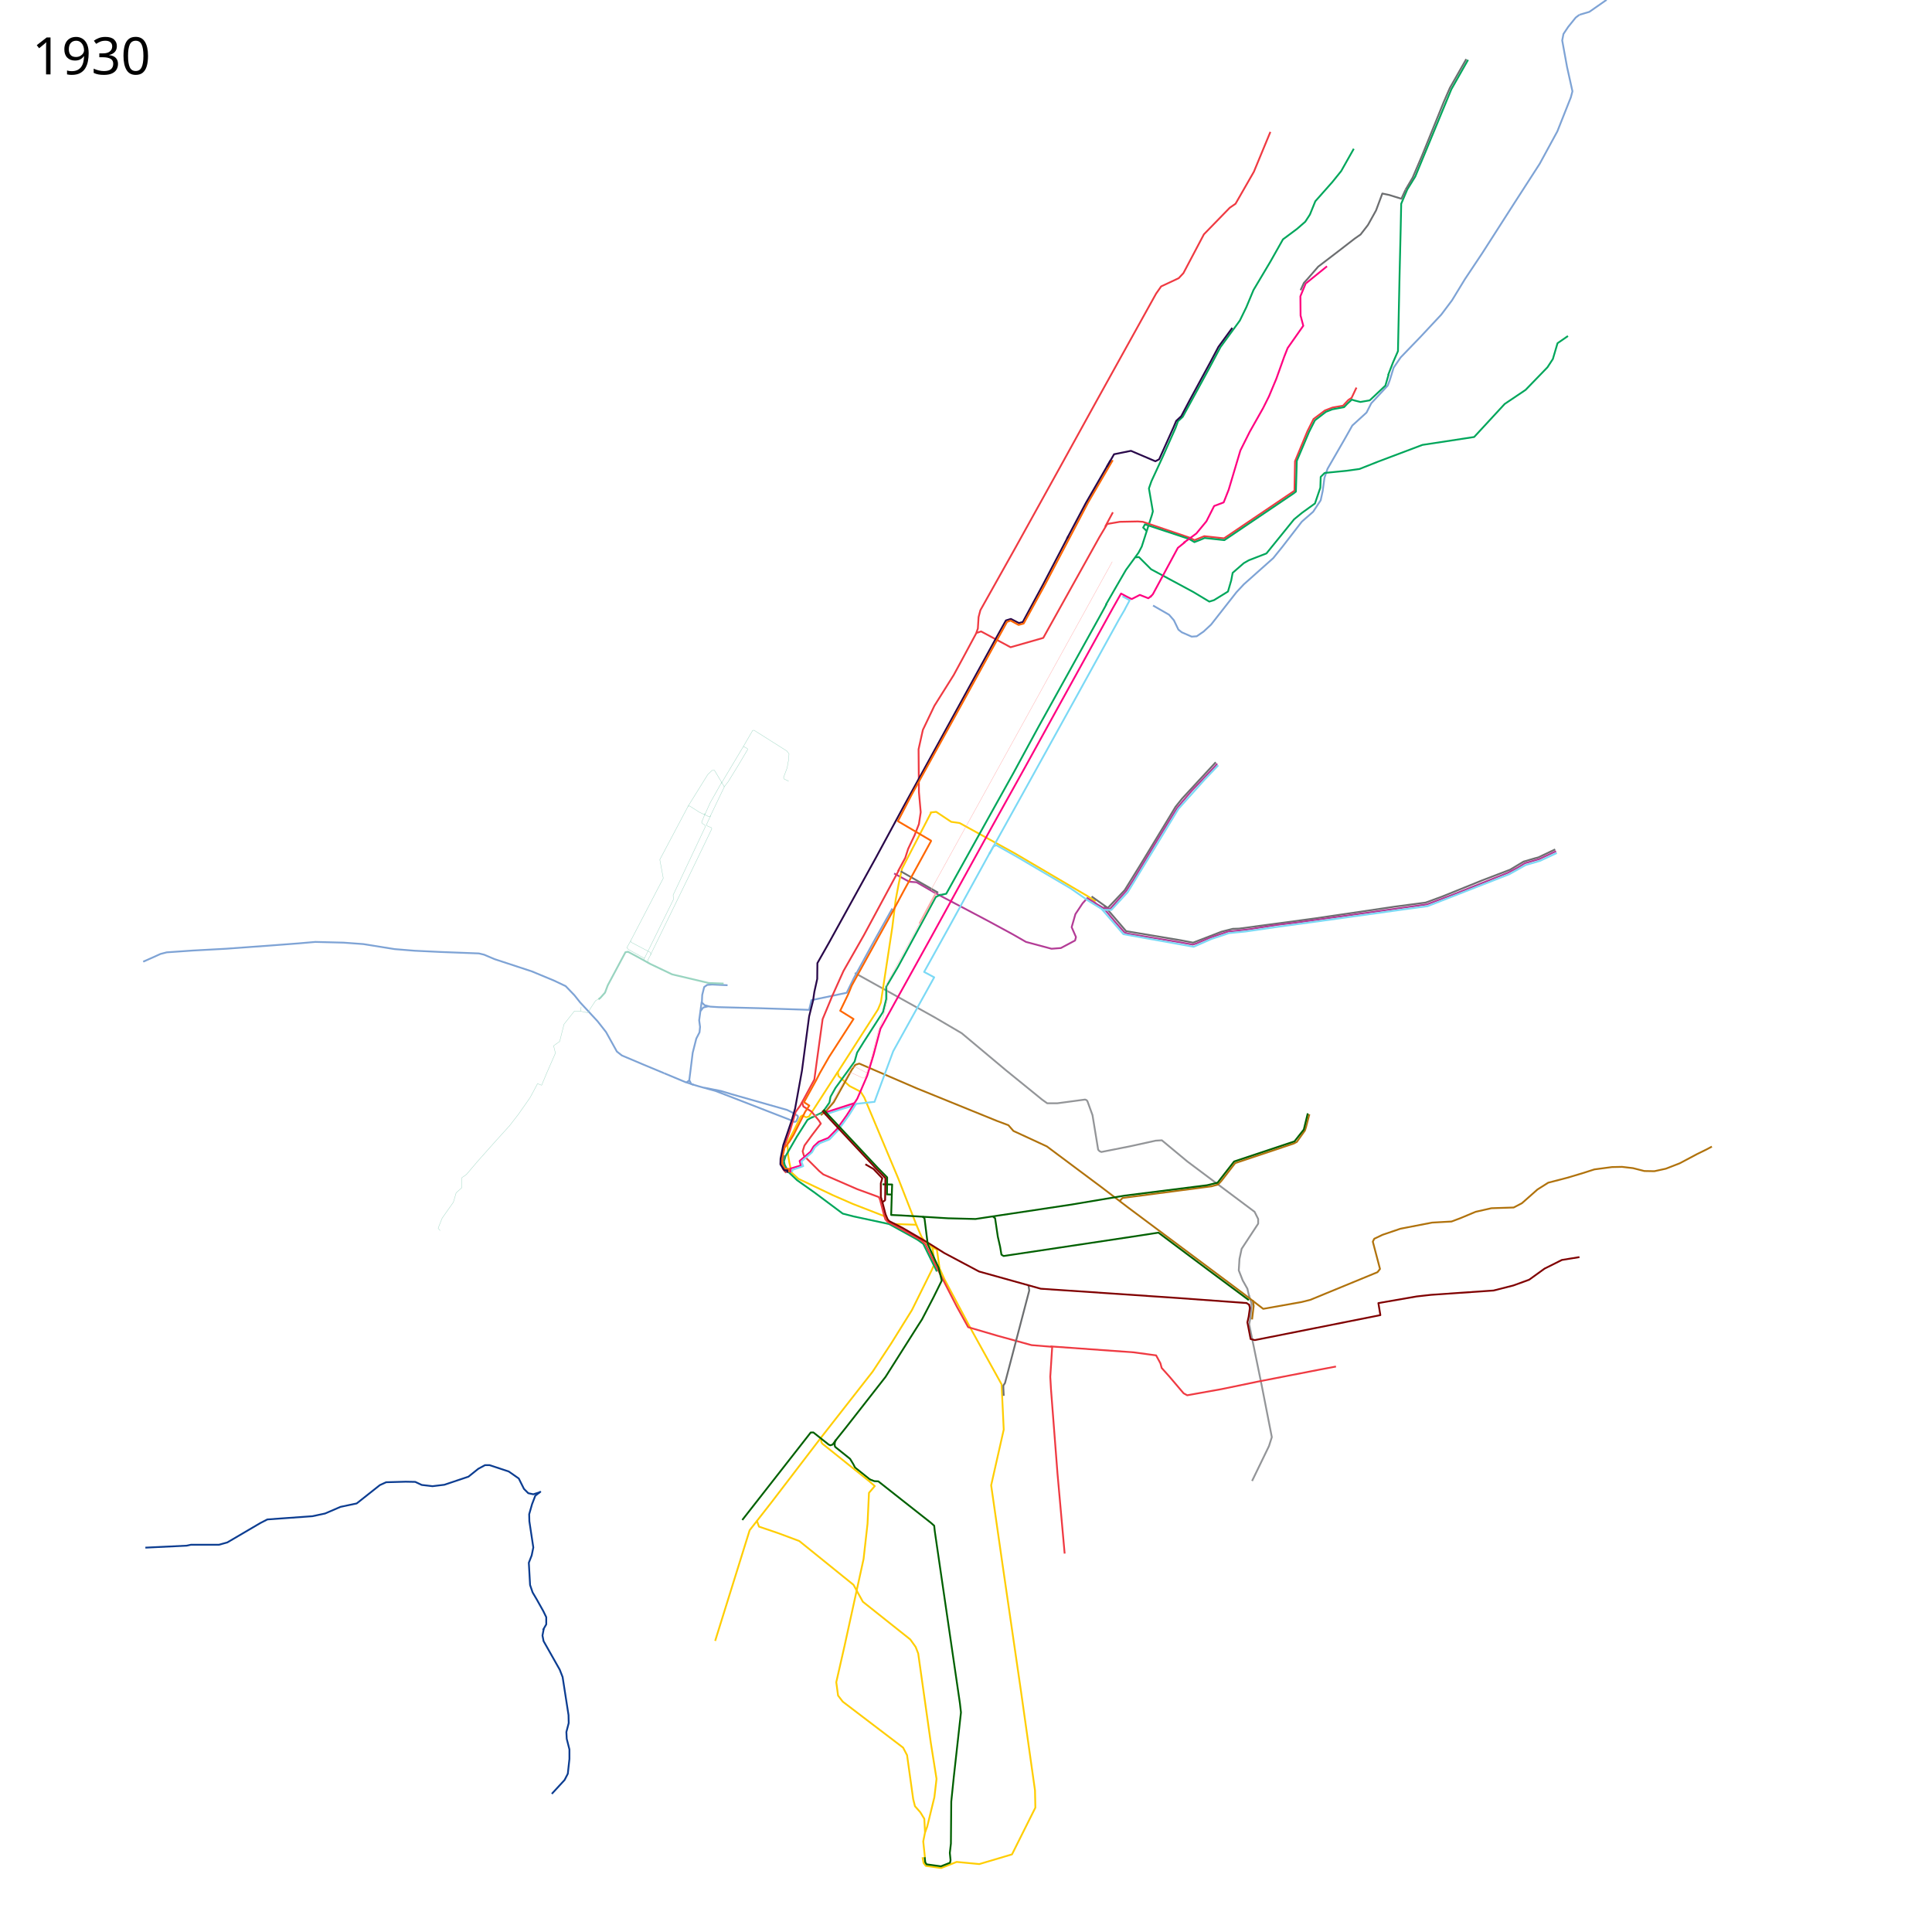
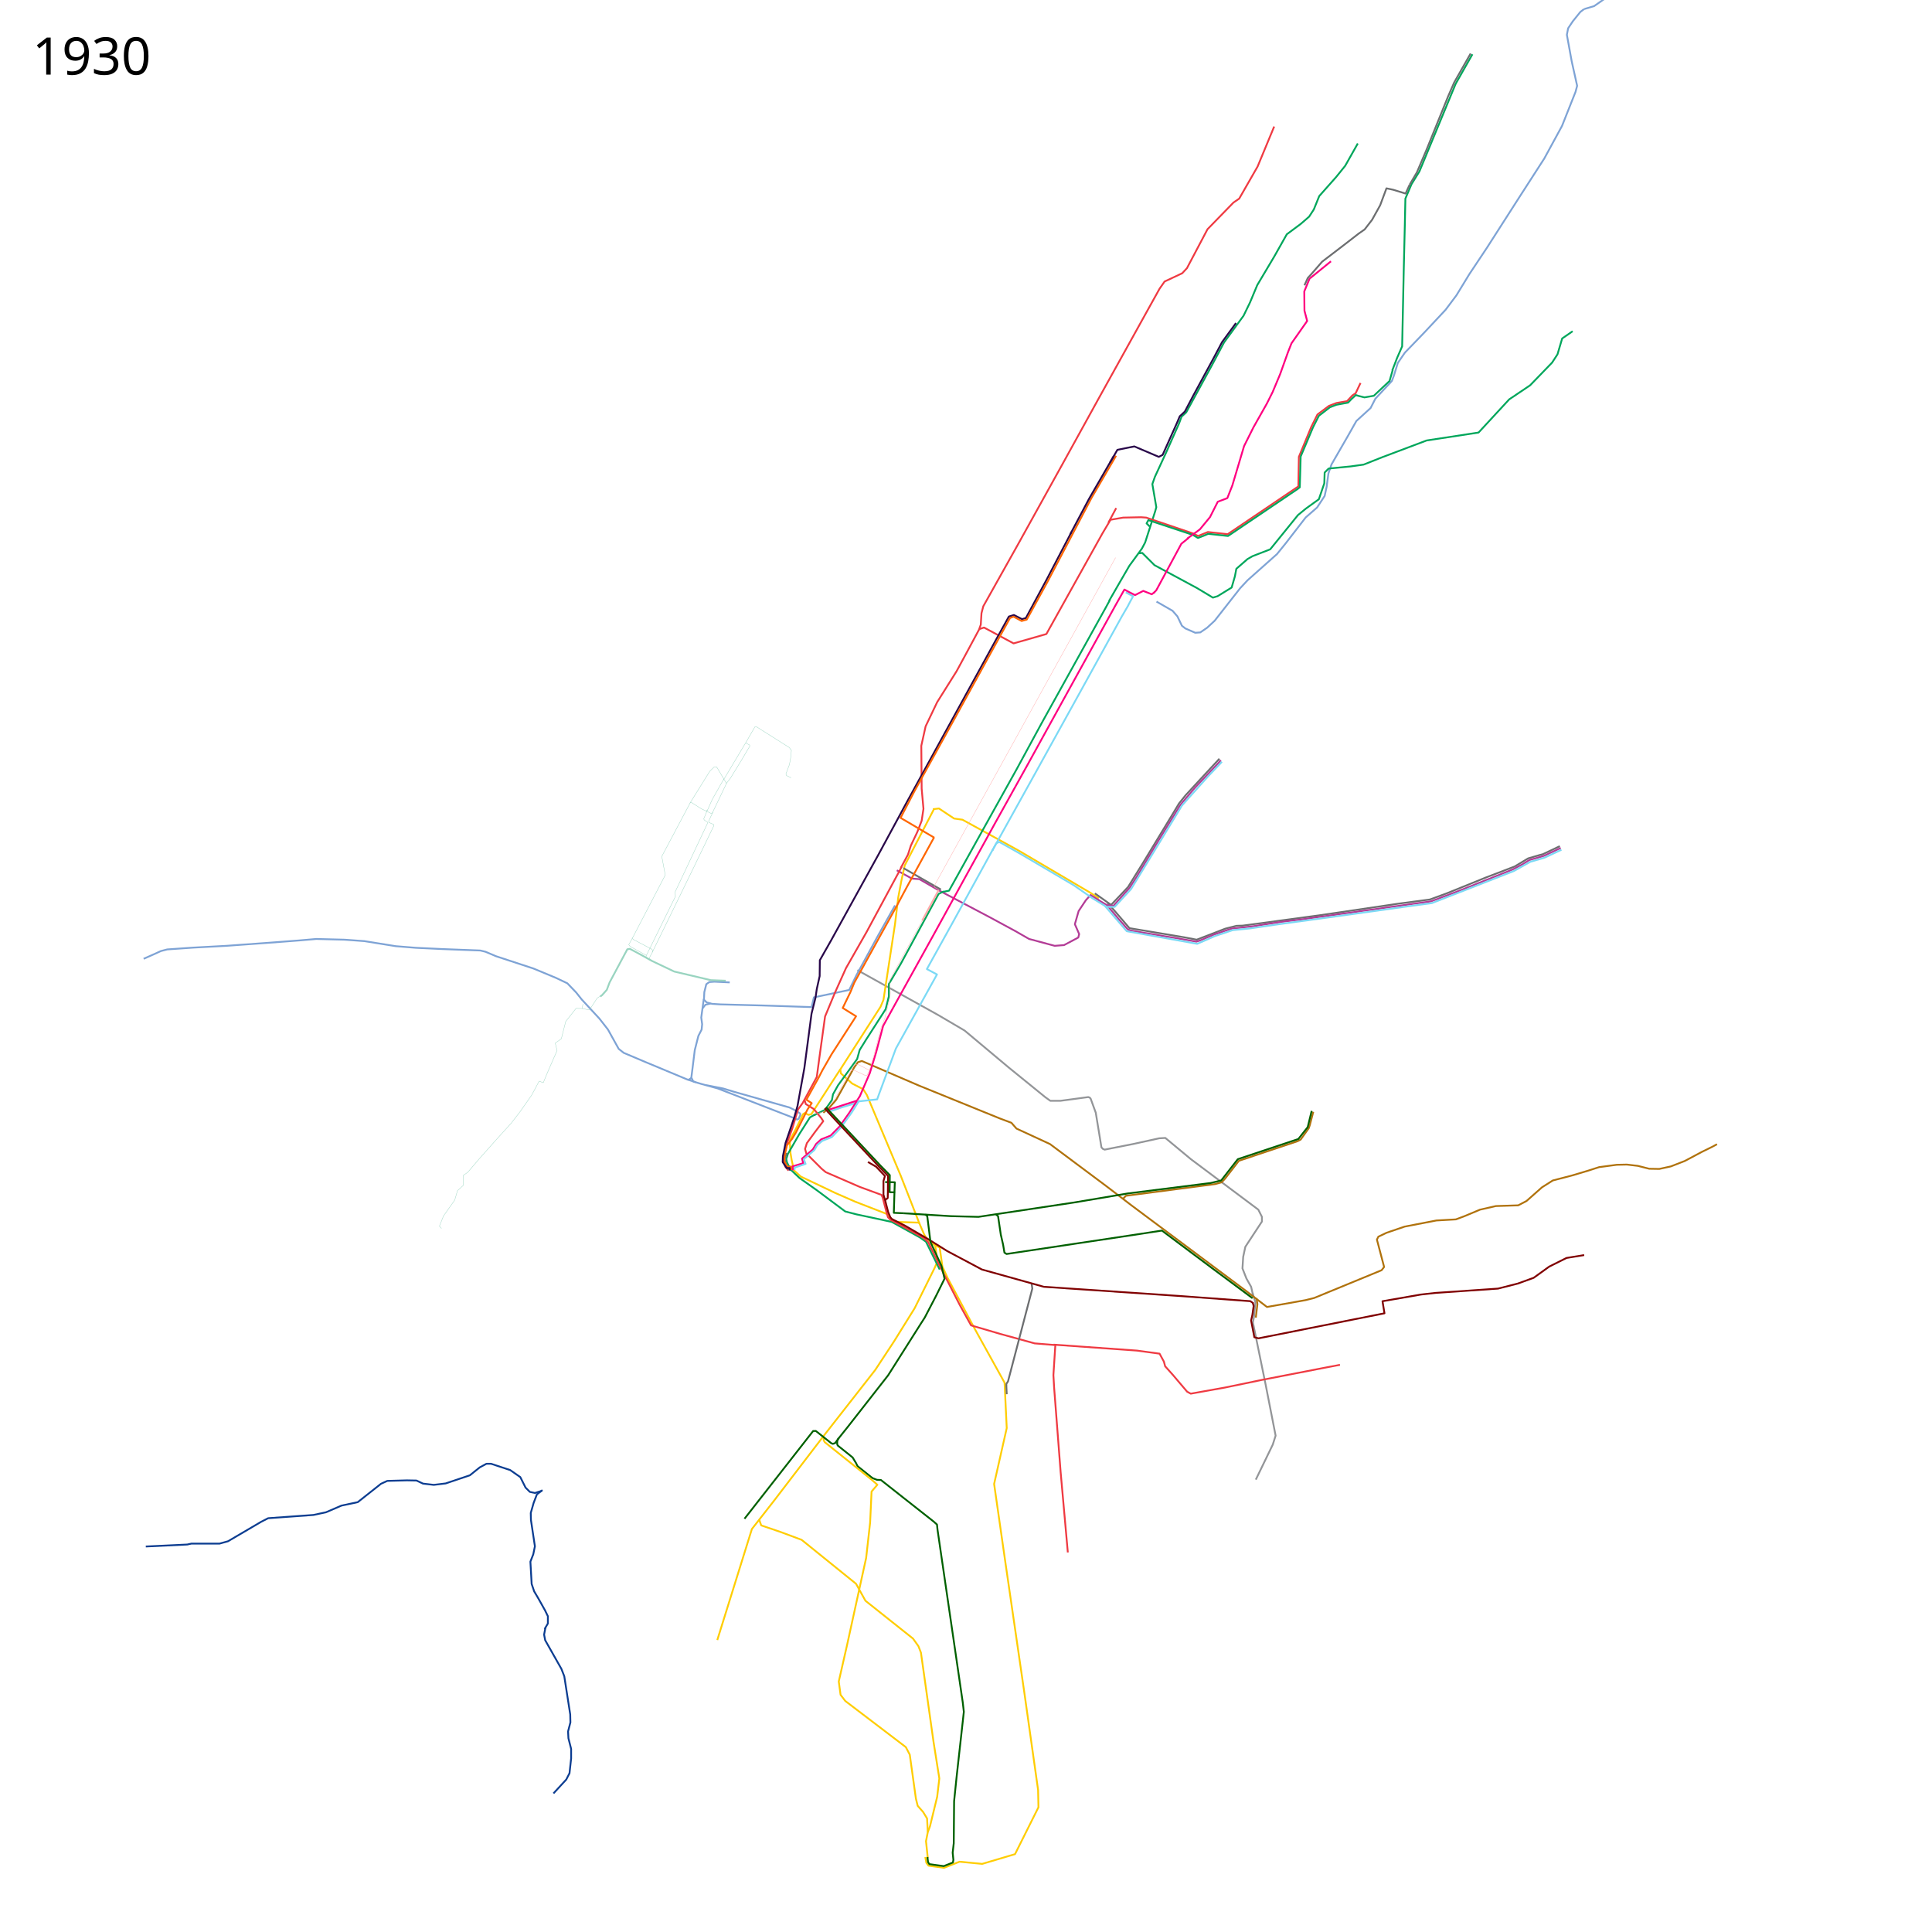
- <svg xmlns="http://www.w3.org/2000/svg" height="5376" width="5376">
+ <svg xmlns="http://www.w3.org/2000/svg" viewBox="0 16 5360 5360" height="5360" width="5360">
  <path d="M2550.06 3408.707L2564 3441l5.4 8.4 14.6 15 10.42 6.538L2601 3515" fill="none" stroke="#ffcd02" stroke-width="5" stroke-linejoin="round" />
  <path d="M2378.717 2707.509L2601 2831l75 44 123 103 101 82 14 10h28l77.31-10.37 4.187 1.635 2.436 3.05L3040 3103l11 67 4.713 29.066 3.804 4.159 5.113 2.267L3143 3190l73-16 17-1 71 59 187 140 10 20v13l-46 70-6 28-2 32 11 28 13 23 5 22" fill="none" stroke="#939598" stroke-width="5" stroke-linejoin="round" />
  <path d="M2588 2261l17-2 41.923 27.876 23.299 3.271 154.81 85.075L3027 2494l21.5 14" fill="none" stroke="#ffcd02" stroke-width="5" stroke-linejoin="round" />
  <path d="M3208.5 1685l44.5 25.5 13.5 15.5 12.5 26 9.5 7.5 27.5 12 14-1 19-13 21-19.5 70.5-90 20.5-22 82-73 25-31 54.5-70.5 31.5-27.5 21-32 5.5-25.5 5-37 8.5-25 47-81.5 22-39 39.5-36 13.229-25.881L3861.5 1073l5.5-14.5 11-35.5 19.5-28.5 55-57 58-62 30-40 36-59 48-72 91-142 69-107 49-90L4371 271l4.5-17-15-67.5-13.5-74 3.5-18 13-19.5 21-26 10.5-8M4395.5 41l27-8 48-33.5" fill="none" stroke="#7ea3d5" stroke-width="5" stroke-linejoin="round" />
  <path d="M3037.5 2494.5l45 32 47-49.5 41.5-67 83.5-137.5 16.5-27.5 18.5-23 42.5-46 51-55" fill="none" stroke="#6c6e70" stroke-width="5" stroke-linejoin="round" />
  <path d="M2488 2430.5l42 23 20.5 1.5 52 30 24.5 13 118.5 62.5 72 39 37.5 21.5 71 19 26-2 39.5-21 2.5-9.5-12-27.5 10.5-36.5 20-30 13-14.5 25 15.5" fill="none" stroke="#b33c96" stroke-width="5" stroke-linejoin="round" />
  <path d="M2591 2261l-81 156-9 41-9 48-9 74-32 210-8 19-45 70-68 106" fill="none" stroke="#ffcd02" stroke-width="5" stroke-linejoin="round" />
  <path d="M2331 2983l-80 124-8 2-10.239-5.06-4.51 2.812L2208 3148l-17 32 2 34.5 3.5 20.5 6.127 27.776 18.94 17.343L2318 3326l55 24 90 35 11 16 14 5 62 2" fill="none" stroke="#ffcd02" stroke-width="5" stroke-linejoin="round" />
  <path d="M2331 2982l2 12 31 28 31 16 10 16 94 224 52 133M2601 3515l-8 18.5-55.5 112-57.5 92.5-52 79-144 184-137 179-61 78-96 308" fill="none" stroke="#ffcd02" stroke-width="5" stroke-linejoin="round" />
  <path d="M2106 4231c1 4 6 17 6 17l53 18 59 22 151 122 26 47 132 105 15 21 7 18 35 248 16 101-6 51-20 82-6 16-5 25 5 47" fill="none" stroke="#ffcd02" stroke-width="5" stroke-linejoin="round" />
  <path d="M3475 3603l8 26-4 40-3 16 35 171 28 143-8 25-47 97" fill="none" stroke="#939598" stroke-width="5" stroke-linejoin="round" />
  <path d="M2618 2489l-14 7-105 194-33 56v34l-9 36-54 84-18 29-7 25-53 73-14 25-3 16-19 27-31 15" fill="none" stroke="#00a65b" stroke-width="5" stroke-linejoin="round" />
  <path d="M2483 2528l-47.588 84.725L2376 2721.5l-20 41-98 20.5-6.5 27-136.5-4.5-116-3-23.5-1.5-15-4-7.5-7.5 1-21 5.5-22 8.5-6 14-1 42.5 2" fill="none" stroke="#7ea3d5" stroke-width="5" stroke-linejoin="round" />
  <path d="M2263 3107l-16 9-29.5 46.5-31.5 54.5-4.572 14.478 1.897 9.398 10.631 20.472 24.083 22.77L2266 3318l79 59 31 8 98 21 78 43 17 12 38 77M3077 1683l27-47 29-50 35-48 9-17 28-87 3-11-11-64 7-20 31-67 36-81 7-19 13-12 72-132 33-62 54-74 18-37 20-48 47-79 35-62 39-29 23-20 13-20 15-37 47-53 25-31 35-62M3160 1551l9-1 34 34 117 63 45 27 13-4 39-24 9-31 4-21 31-27 14-8 49-19 77-95 22-18 36-26 15-44 1-30 11-11 61-6 36-5 53-21 122-46 144-22 85-92 58-39 61-63 15-23 13-44 29-20" fill="none" stroke="#00a65b" stroke-width="5" stroke-linejoin="round" />
  <path d="M2499 2424l20-37 8-25 18-38 12-31 5-33-5-56-1-119 12-54 32-67 54-86 26-48 36-67 5-14 2-32 5-19 97-173 123-222 102-185 127-229 20-36 20-36 14-20 49-23 13-14 57-108 72-74 16-11 51-89 46-111" fill="none" stroke="#ef3a42" stroke-width="5" stroke-linejoin="round" />
  <path d="M1952.5 2787.5l-7 51.5 2.5 18.5-1.5 15-9 17.5-10 39.5-6.5 52.5-3 23.5 5.463 11.013L1945 3023l45.873 12.612 191.239 74.149 11.618 4.507 9.156 3.87 8.447 3.89 4.128-1.728 5.053-11.074-.734-4.09-7.713-5.076-10.372-5.968-11.426-5.525L2036.687 3045l-30.09-9.09-47.642-9.403" fill="none" stroke="#7ea3d5" stroke-width="5" stroke-linejoin="round" />
  <path d="M2502 2420l-98 182-57 100-31 69-27 65-16 116-7 52-39 72-13 18-16 53-13 36-12.5 49 6 20.5 9 11" fill="none" stroke="#ef3a42" stroke-width="5" stroke-linejoin="round" />
  <path d="M2231.5 3066l4 13 22.5 14 20.5 25 5.5 8.5-24 31.5-21.5 29.5-5 16 3.5 12.5 42.5 42.5 11.5 9.5 94.5 41 60 22 3 6.5 11 42 4 13.5 6.5 7 36 19 57 32 12 11 35.5 73" fill="none" stroke="#ef3a42" stroke-width="5" stroke-linejoin="round" />
  <path d="M2593.456 3470.76l13.553 6.33 7.491 52.41 14.5 32 76 142.5 82 148 6 126-35 155 31 216 52 357 39 276 1 48-65 130-91 27-63-6-43 17-43-6-6-8-3-16" fill="none" stroke="#ffcd02" stroke-width="5" stroke-linejoin="round" />
  <path d="M2609 3531.5l53.5 104.5 31.5 57 82 24 94.5 26 55.5 4.5" fill="none" stroke="#ef3a42" stroke-width="5" stroke-linejoin="round" />
  <path d="M2923 3746.5l231.5 16.5 62.5 8.5 12 22 3.5 13 21.5 24 39.5 46.5 10 5.5 95-17 101.5-21 170-33 47.5-9" fill="none" stroke="#ef3a42" stroke-width="5" stroke-linejoin="round" />
  <path d="M2928 3745.5l-5.5 85.5 2 35 18 233.5 20 223.5" fill="none" stroke="#ef3a42" stroke-width="5" stroke-linejoin="round" />
  <path d="M2610.5 2484l-104-59.5" fill="none" stroke="#6c6e70" stroke-width="5" stroke-linejoin="round" />
  <path d="M2284 3103l16-13 20-23 50-90 10-14 11-3.5 159 68.5 224 91 32 12 14 16 93 43 154 115 72 55 320 239 56 43 107-19 24-6 187-77 7-9-20-76 4-8 23-11 50-17 88-17 54-3 24-9 43-18 44-10 62-2 23-12 43-38 30-19 31-8 22.992-6.03L4407 3263.5l29.5-9.5 49-6.5 28.005-.59 30.495 3.59 31.5 8 28 .5 32-7 38.5-15 48-25.5 27.5-13.5 14-7.5" fill="none" stroke="#b0720c" stroke-width="5" stroke-linejoin="round" />
  <path d="M2189 3261.5l-7.5-12.5-2.458-8.528-2.069-8.867 5.75-16.928" fill="none" stroke="#6c6e70" stroke-width="5" stroke-linejoin="round" />
  <path d="M2420 4116.5l13 5 11 .5 64 50.5 82.5 65 9 8 1.5 14.5 70 479 3 26-20 180-7 68-1 117-3 26 2 20-1.375 7.25-25.375 10-39.875-5.5-3.75-5.75-1.625-14" fill="none" stroke="#006000" stroke-width="5" stroke-linejoin="round" />
  <path d="M3096.703 1425.609L3075 1466" fill="none" stroke="#ef3a42" stroke-width="5" stroke-linejoin="round" />
  <path d="M2862 3577l2 14-67.5 257.5-4.592 6.85.092 7.65 1 21" fill="none" stroke="#6c6e70" stroke-width="5" stroke-linejoin="round" />
  <path d="M2718 1761l12-4 82 44 91-26 156-280 22-37 35-6 50-1 14 1 130 44 14 7 27-11 55 6 196-132.5 1.5-82 34.5-83.5 17-34 32-24 21-8 29-5 15-16 9-6 13.5-28.5" fill="none" stroke="#ef3a42" stroke-width="5" stroke-linejoin="round" />
  <path d="M3862.5 1044l13.5-35 14-32 4.5-214 3-125 1.5-71 17-40 22-35.5 100.5-243 46.5-82" fill="none" stroke="#00a65b" stroke-width="5" stroke-linejoin="round" />
  <path d="M3634.5 788l58-47" fill="none" stroke="#ff0080" stroke-width="5" stroke-linejoin="round" />
  <path d="M2386 3070l-18.5 8.5-33 10-40 13.5" fill="none" stroke="#7bd9f5" stroke-width="5" stroke-linejoin="round" />
  <path d="M2377.5 3070l-21.5 33.5-27 38-24.5 25-26.5 10.5-14 13-9 15-30 25.5 3.5 12.5-30 9 1.5 11" fill="none" stroke="#ff0080" stroke-width="5" stroke-linejoin="round" />
  <path d="M3115.5 3342l8-8.5 248-32.5 18-5 10-11 37.5-48.5 163-54.5 8.5-4.5 22.5-31.5 3-9 9.5-36.5" fill="none" stroke="#b0720c" stroke-width="5" stroke-linejoin="round" />
  <path d="M3072.5 2520.5l22 25 39 45.5 152.5 25.5 34 6.5 79-30.5 31.5-8 17-.5 212-28.5L3880 2523l87-11.5 46.5-17 110-44.5 78.5-30 37.5-22.5 32.5-9.5 8-2 47.5-22.5" fill="none" stroke="#6c6e70" stroke-width="5" stroke-linejoin="round" />
  <path d="M3046.5 2512.5l24.5 14.5 31 37 26.5 30 8 3.5 38 6.5 114.5 19 30 5.5 9.5-3 39-16.5 50-17 22-2 38-4.5 77-12 50.5-6 286.5-40 79-11 72-27 153.5-61 27.5-14.5 19.5-12 40-11.5 47-22" fill="none" stroke="#b33c96" stroke-width="5" stroke-linejoin="round" />
  <path d="M2618 2490l15-3 119-214 68-122 70-129 177-319 12-22" fill="none" stroke="#00a65b" stroke-width="5" stroke-linejoin="round" />
  <path d="M3072.5 2527l16.5 2 44.5-49.5 18.5-28.5 62-103 61-99.5 40.5-47.5 65.5-69 6-7" fill="none" stroke="#b33c96" stroke-width="5" stroke-linejoin="round" />
  <path d="M3486 3617.5l2.5 16.5-4.5 37.5" fill="none" stroke="#b0720c" stroke-width="5" stroke-linejoin="round" />
  <path d="M2754 2373.5l-111.5 203-71 128 28 15-114 205.5-47 127-5 14-50.5 5.5M2382 3072l-19.5 31-29.5 41-25 26.5-26.5 10.5-14 11.5-8 14-29.5 25.5 5 13-30.5 10.5v6" fill="none" stroke="#7bd9f5" stroke-width="5" stroke-linejoin="round" />
  <path d="M3190 1477l-9-9 5-9 123.5 41 14 8.5 15.5-6 13-5.5 55 6 57-38.5 135.5-91.5 6.5-5 2.5-85.5 34.21-80.906L3659 1169.5l30.5-23.5 18-7 32.5-6 9-9.5 12.5-11.5 8 2.5 16 4 26-4.5 43.5-41 9-31" fill="none" stroke="#00a65b" stroke-width="5" stroke-linejoin="round" />
  <path d="M2377.5 3069.5l-84 27" fill="none" stroke="#ff0080" stroke-width="5" stroke-linejoin="round" />
  <path d="M3066 2530l60 69.5 195.5 35 49-21.5 49.5-16.5 46-4.5 82.5-12 178.5-24.5 168-23.5 77.5-10.5 227.5-89 45.5-25.5 39.5-11.5 47-22" fill="none" stroke="#7bd9f5" stroke-width="5" stroke-linejoin="round" />
  <path d="M3390 2129.5l-38.5 40.5-56.5 63-16 18-55.5 91.5-85.5 140-45.5 49.5H3068" fill="none" stroke="#7bd9f5" stroke-width="5" stroke-linejoin="round" />
  <path d="M2195.5 3262l-.5-9.5h-11l-8-14.5.5-15 6.5-29 14.162-17.974 11.088-18.276 21.75-43 10.25-20.75 11.75-17.5-14.75-9.5 33.75-61 10.5-20.5 25.5-44.5 68-105.5-37-23 22-45.5 10-24.5 74.5-135 41.029-73.949 28.971-54.051 77-140.5" fill="none" stroke="#f60" stroke-width="5" stroke-linejoin="round" />
  <path d="M3131.05 1694.056L3113 1725l-120.5 218.5L2860 2183l-91 164-16 29M3123.272 1659.443l20.242 10.758-13.824 25.704" fill="none" stroke="#7bd9f5" stroke-width="5" stroke-linejoin="round" />
  <path d="M3298 1508l-20.5 16.5-69.5 129-7.5 8" fill="none" stroke="#ff0080" stroke-width="5" stroke-linejoin="round" />
  <path d="M2377.5 3069.5l8.076-12.467L2413 2993.5l17.5-57.5 19.5-73.5 40.5-73.5 99-178.5 91-165.5 80-145 91.5-164.5 100-181.5 143.5-260 23.983-42.398 14.99 8.06 14.597 7.3 22.651-11.578 23.658 9.312 8.557-6.544" fill="none" stroke="#ff0080" stroke-width="5" stroke-linejoin="round" />
  <path d="M2191 3263.5v-7h-8.5l-11-16.5.5-16 7.5-37.5 12-35 12-35.5 9-31.5 19-105 20-151.5 11-44 3.5-24 8-36 .5-44 31.5-55.5 130.5-236.5 79-146 251-457 32.458-58.541 13.99-4.247 22.357 11.449 10.726-2.912 57.13-105.715 69.868-133.604" fill="none" stroke="#29084a" stroke-width="5" stroke-linejoin="round" />
-   <text style="-inkscape-font-specification:Sans" y="206.961" x="89.453" font-size="144px" font-weight="400" font-family="Sans">
-     <tspan y="206.961" x="89.453">1930</tspan>
+   <text style="-inkscape-font-specification:Sans" y="222.961" x="89.453" font-size="144px" font-weight="400" font-family="Sans">
+     <tspan y="222.961" x="89.453">1930</tspan>
  </text>
  <path d="M3911 528l20-34 26-61 60.5-149.5 17-39 45.5-80" fill="none" stroke="#6c6e70" stroke-width="5" stroke-linejoin="round" />
  <path d="M3293.5 1510.5l35.5-26 28-34 21.5-42.5 26.5-10 14-35.5 32.5-109 26-52 37-65.5 16.5-33 20.5-49 22-61.5 9.5-24 43.5-62-7.5-28.5-.5-53.5 15.502-37.592" fill="none" stroke="#ff0080" stroke-width="5" stroke-linejoin="round" />
  <path d="M3619 807.5l9.326-20.434L3638.5 776l29.5-34 59.5-45.5 42-32.5 16.5-11.5 20.5-26.5 22.5-40.5 17.5-47 19 4 34 10.5 11.5-25" fill="none" stroke="#6c6e70" stroke-width="5" stroke-linejoin="round" />
  <path d="M2592 2340l-93.5-55 38.5-74 117.5-212.5 147.61-267.94 9.892-3.788 22.228 12.086 14.298-3.838 57.91-105.554 121.323-231.264 68.613-117.808" fill="none" stroke="#f60" stroke-width="5" stroke-linejoin="round" />
  <path d="M2603.25 2486.5l.5-2.25L2593 2478l-1.25-4L3095 1563" fill="none" stroke="#faa" stroke-width="1px" stroke-linejoin="round" />
  <path d="M2753 2375.5l11-20 8.322-3.648 57.141 32.1L2979.007 2472l50.993 35.5 37.5 23" fill="none" stroke="#7bd9f5" stroke-width="5" stroke-linejoin="round" />
  <text style="-inkscape-font-specification:Sans" y="5273.961" x="89.453" font-size="144px" font-weight="400" font-family="Sans" />
  <path d="M1971.5 2800l-14.5 3.5-7.5 9.5M1906 3010.5l24 8M1918 3006.5l-8.251 5.602-61.767-25.757" fill="none" stroke="#7ea3d5" stroke-width="5" stroke-linejoin="round" />
  <path d="M1505 4150l-15.5 12-9 23.5-8 28 .5 19.5 11 73-4.5 22-8 20.5 3.5 62 7 20.5 11.5 19.5 18.5 33 8 16.5v20l-9 15.5" fill="none" stroke="#0c3d91" stroke-width="5" stroke-linejoin="round" />
  <path d="M1503 4152l-19 6-14-3-12-12-14.5-29-28-19.5-53-17.5h-13l-18.5 10-27.5 22-67 22.5-33 4-30-3.5-18-8.5-26.5-.5-54.5 1.5-17.5 8-64.5 51-45 9.5-43 18.5-35 7.5-125.5 9-19.5 10-92 54-23.5 6.5h-78l-11.5 2.5-115 5.5M1513 4532.5l-3.5 18.5 3 15.5 45 79.5 8 20.5 16.5 106 .5 22-6.5 25 1 19 7.5 29.5v26.5l-4.5 41-9 17.5-35.5 38.5" fill="none" stroke="#0c3d91" stroke-width="5" stroke-linejoin="round" />
  <path d="M1847.982 2986.345L1792 2963l-61.5-26-14-11-17.5-31.5-12.5-22.5-23.5-30-49-53-15.5-19.5-24.5-25.5-31.5-15-62.5-26-103.5-34-29.5-12.5-14.5-3.5-105.5-4-73.5-3.5-55.5-4.5-87-14-55-4-78.5-2-46 4-85.5 6.5-117.5 8.5-92.5 5-72 5-17.5 4.5-17.5 8-30.5 13.5" fill="none" stroke="#7ea3d5" stroke-width="5" stroke-linejoin="round" />
  <path d="M2013.445 2736.867l-41.521-1.597-101.567-23.954-61.323-29.23-28.495-15.979-33.147-17.712-7.027 1.278-49.186 91.985-7.666 20.44-13.095 14.693-5.11 3.833" fill="none" stroke="#99d4c0" stroke-width="5" stroke-linejoin="round" />
  <path d="M1667.224 2778.388l-10.22 6.388-21.743 33.188-20.736-4.124-16.29-.32-28.744 36.412-12.137 47.908-16.928 12.137 5.11 20.441-25.232 57.81-13.095 31.62-11.498-4.472-9.901 18.844-10.86 20.122-31.939 45.673-24.912 32.259-40.563 44.715-48.867 54.935-30.661 36.091-12.776 8.943-.32 28.107-15.65 14.053-7.665 26.19-16.928 23.954-14.372 20.441-11.18 28.107 5.75 6.388M1803 2677.5l-.5-6 9.148-16.964-3.148-5.036-52.245-27.47-1.5-3.86 90.886-174.44L1836 2392l79-149 3.5-.5 27.5 17.5 26.5 12.5 3.5-.5 22-46 17.5-36.5-7.317-12.451-32.173 56.922-13.435 30.052-3.89 1.768" fill="none" stroke="#99d4c0" stroke-width="1px" stroke-linejoin="round" />
  <path d="M1809.84 2657.528l48.437-98.995 68.589-140.714 53.74-111.37-.707-3.181-13.435-5.657-.354-3.536 11.668-25.102M2014.9 2189.777l11.314-14.496 29.345-47.73 24.75-41.719-.708-2.828-10.96-6.01 25.81-44.548 3.888-.354 91.217 57.63 6.01 8.131-1.767 19.092-3.536 19.799-9.9 26.516 1.415 4.243 12.728 6.364M2068.64 2076.993l-61.517 102.884M1962.575 2262.962l-10.253 25.103 2.121 3.535 7.778 4.596.354 4.597-89.45 189.504.708 12.728-81.567 165.524 1.664 5.242M1755 2617.75l-10.75 19.25 4.25 5 44.5 24.5M2008.537 2177.756l-20.506-34.295-6.718.354-12.02 11.667-55.155 88.742" fill="none" stroke="#99d4c0" stroke-width="1px" stroke-linejoin="round" />
  <path d="M3079.5 1299.5l20.5-35.5 47-9.5 68 29 10.5-5.5 39.5-88 8-19 14-13 23.5-44.5 57-105 23-43.5 38.494-52.676" fill="none" stroke="#29084a" stroke-width="5" stroke-linejoin="round" />
  <path d="M2968.791 1499.01l52.761-99.48 68.38-118.302" fill="none" stroke="#29084a" stroke-width="5" stroke-linejoin="round" />
  <path d="M2360.112 2987.127l8.63-2.254L2401.5 3000l4.5-1.25 7-17.25" fill="none" stroke="#faa" stroke-width="1px" stroke-linejoin="round" />
  <path d="M2603.773 2485.956l-45.281 83.872" fill="none" stroke="#faa" stroke-width="5" stroke-linejoin="round" />
  <path d="M2256.25 3106.75l13.552-2.194 15.937-4.746 15.134-15.627 15.933-19.004 7.254-14.5 45.679-80.056 10.261-1.873 28.75 15 4-1 11-35.75 20.25-78.5 2.5-6.25 8.5-22 4.5-18.5 9.75-39.75.75-11.25-1-18.75-1-15.75 86.25-158.5 5.87-10.422" fill="none" stroke="#faa" stroke-width="1px" stroke-linejoin="round" />
  <path d="M2421.003 4117.047l-41.816-33.45-4.667-9.19-9.044-14.944-41.448-33.261-1.489-4.158.358-10.081" fill="none" stroke="#006000" stroke-width="5" stroke-linejoin="round" />
  <path d="M1617.309 2801.292l-2.265 12.836" fill="none" stroke="#99d4c0" stroke-linejoin="round" />
  <path d="M2408 3239.75l22.5 13 24.612 25.89-4.112 13.86v37.908l5.616 19.466L2464 3378.5l6 14.5 4.5 5 36.5 18.5 66 38.5 50.771 31.788 96.517 51.297 171.797 47.932 383.915 26 188.83 13.864 8.085 5.5" fill="none" stroke="maroon" stroke-width="5" stroke-linejoin="round" />
  <path d="M2508 3382l-28.238-1.238 1.758-56.762-13.391-.5.497-47.279-26.218-26.708-139.64-149.282-11.236-12.735" fill="none" stroke="#006000" stroke-width="5" stroke-linejoin="round" />
  <path d="M2285 4001l.221 11.123 3.02 5.03 130.258 104.347 15.637 13.669-16.137 18.83-4 86-11 98-53 242-23 101 5 37 13 17 168 128 11 21 17 122 5 20 15 17 11 18 2 38" fill="none" stroke="#ffcd02" stroke-width="5" stroke-linejoin="round" />
  <path d="M2322.716 4013.622l1.902-4.769L2352.5 3974l111.5-142.5 91.5-144.5 10-15.5 31.5-60.5 23.5-47.5-8.5-35.5-30.5-66-9-72-5.72-4.991M2481.483 3324.004L2482.5 3296l-26.776-.5" fill="none" stroke="#006000" stroke-width="5" stroke-linejoin="round" />
  <path d="M2287.916 3090.727l20.89 23.029 130.37 139.557 24.54 24.917-.504 45.68-.377 15.73-2.769 2.517-1.384.252-3.398 3.523M4395 3498l-49 8-48 24-43 31-44 16-55 14-174 12-40 4.5-106.5 18.5 5.5 33.5-349.5 69.5-11.5-3-9-46.5 3.5-15.5 3.5-24.5-2.5-10.5" fill="none" stroke="maroon" stroke-width="5" stroke-linejoin="round" />
  <path d="M2327.236 4005.678l-10.386 14.008-6.347 2.076-4.716-2.112-42.414-33.716-7.417.133L2065.5 4229.5M2763.218 3385.514l5.72 4.333L2776.5 3441l6.5 28.5 3.616 21.696 5.918 3.794L2999 3464l169.5-25.5 55-8.5 139.5 104.5 104.495 77.678 7.467 5.55M3639 3098l-11 45-26 33-168 56-46 59-29 7-230 29-148.5 25-233 35-33 5-77-2-130-8" fill="none" stroke="#006000" stroke-width="5" stroke-linejoin="round" />
</svg>
